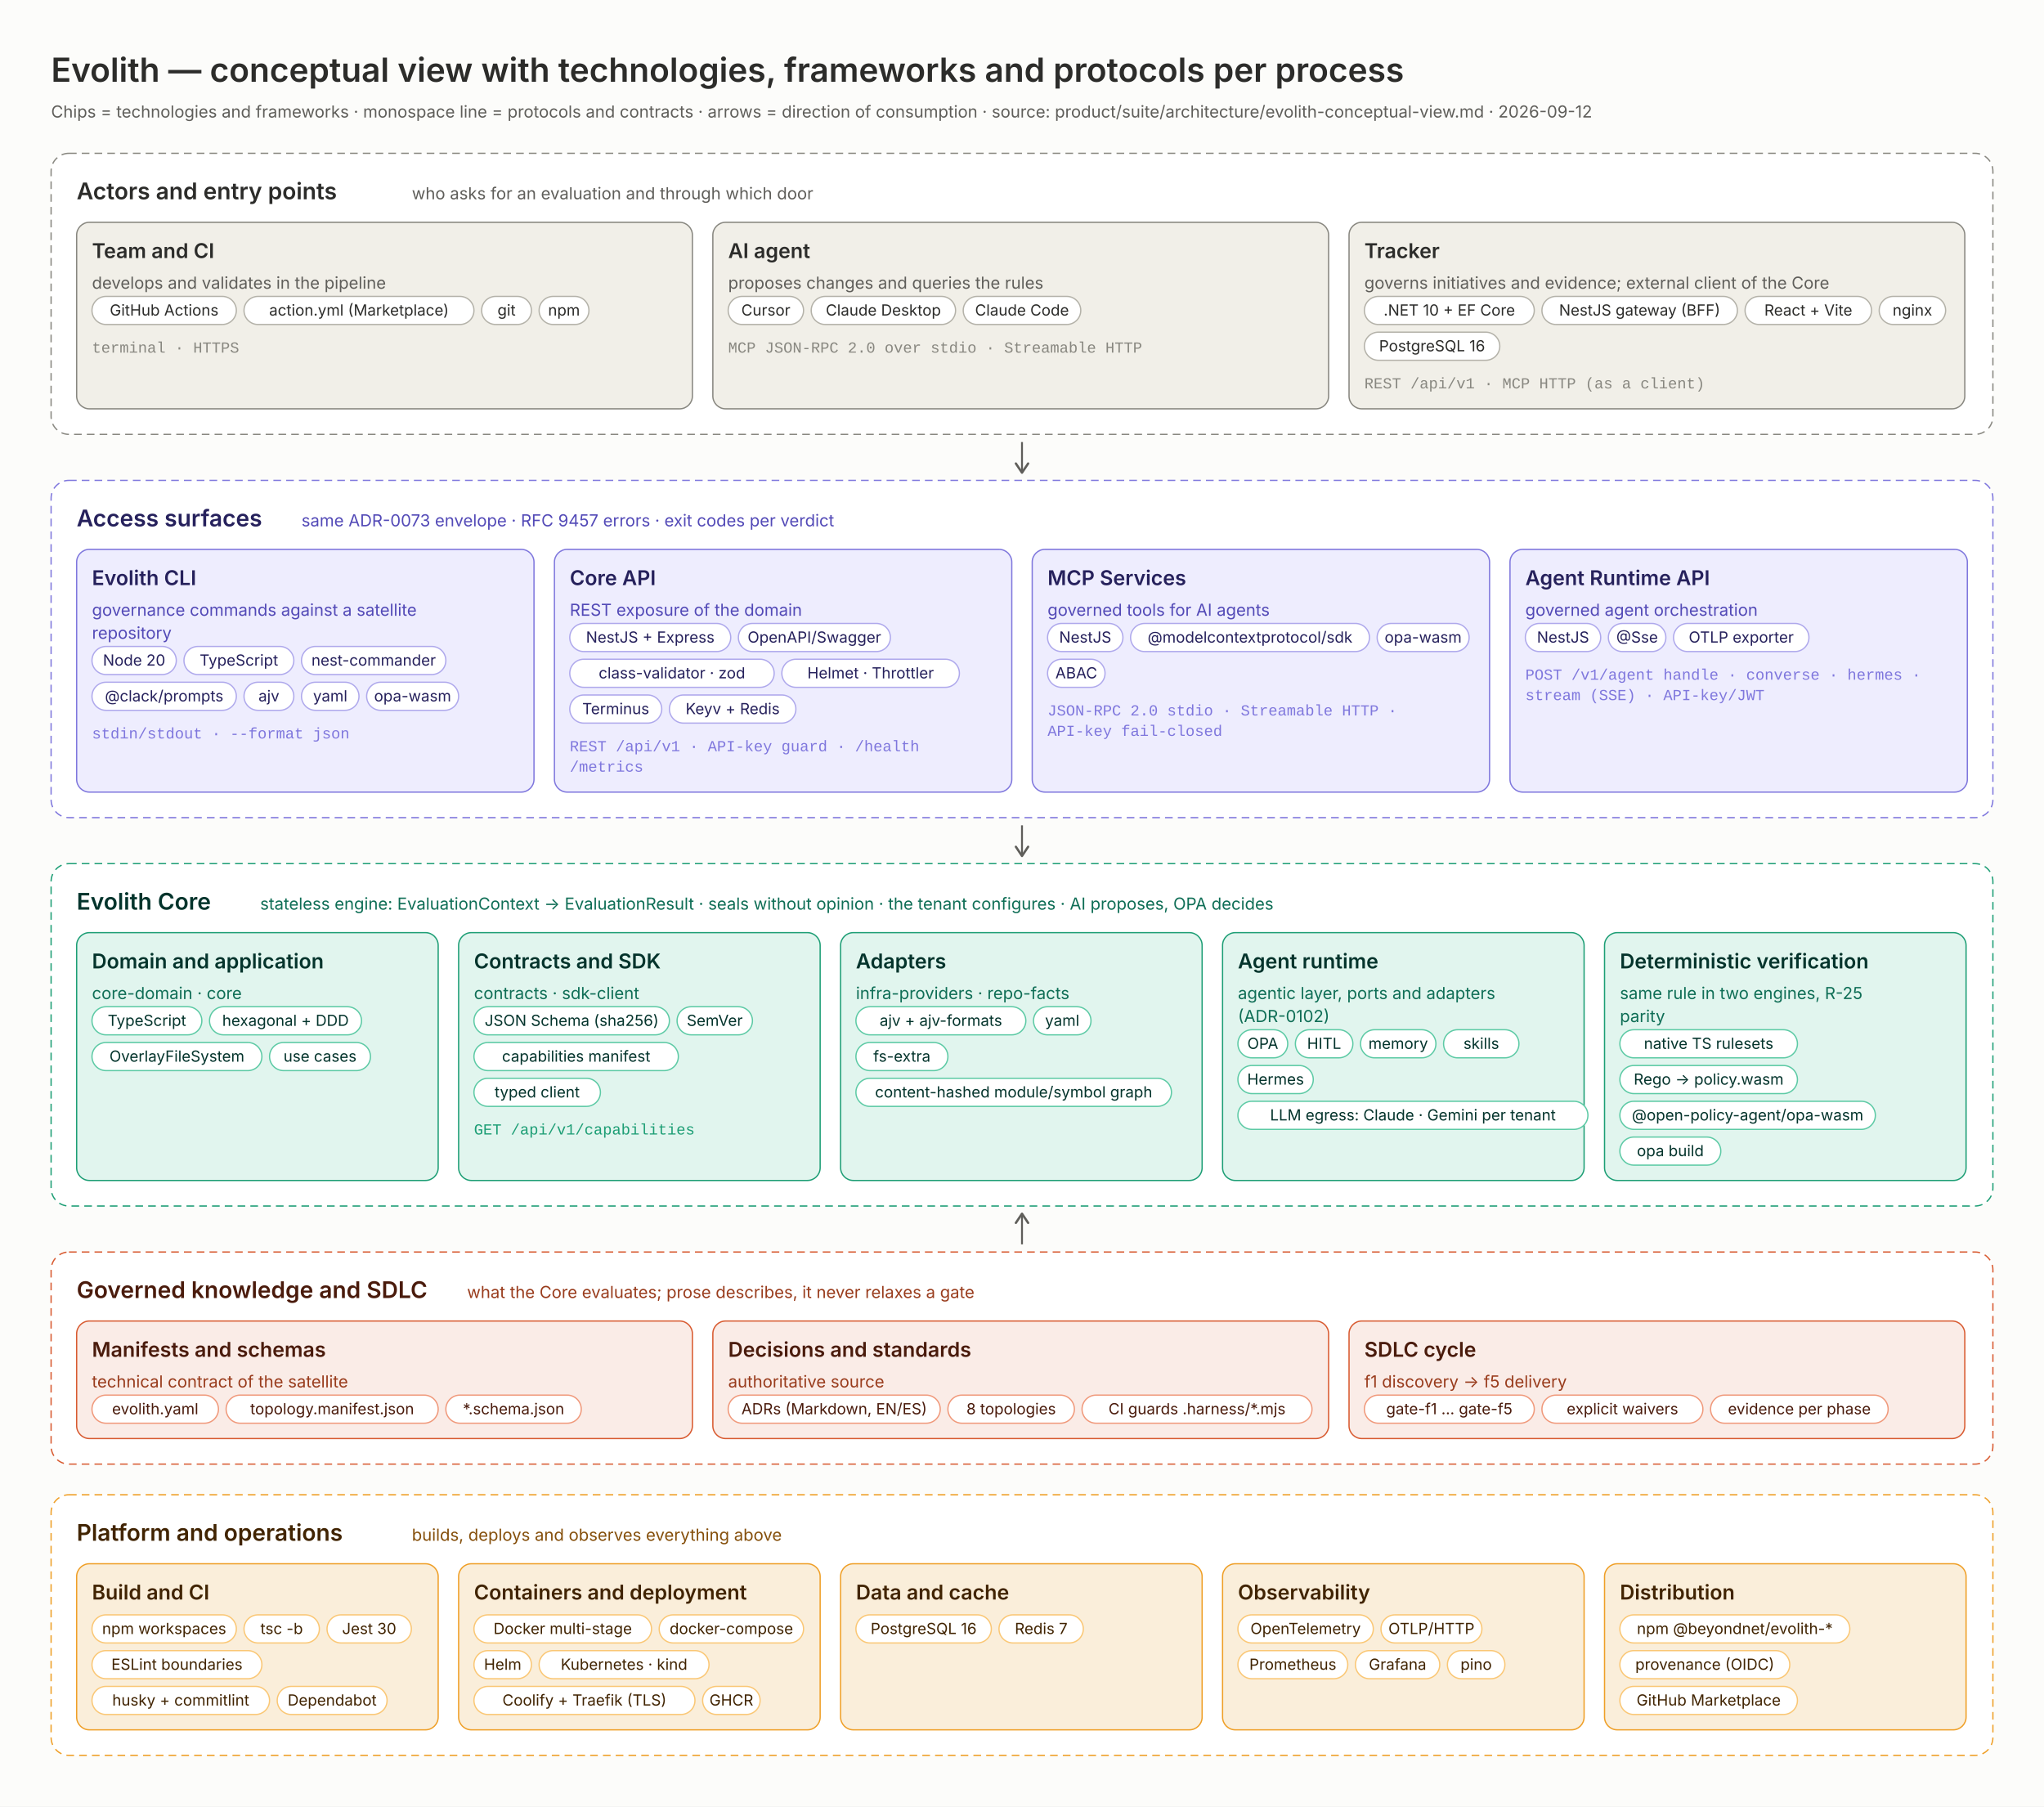
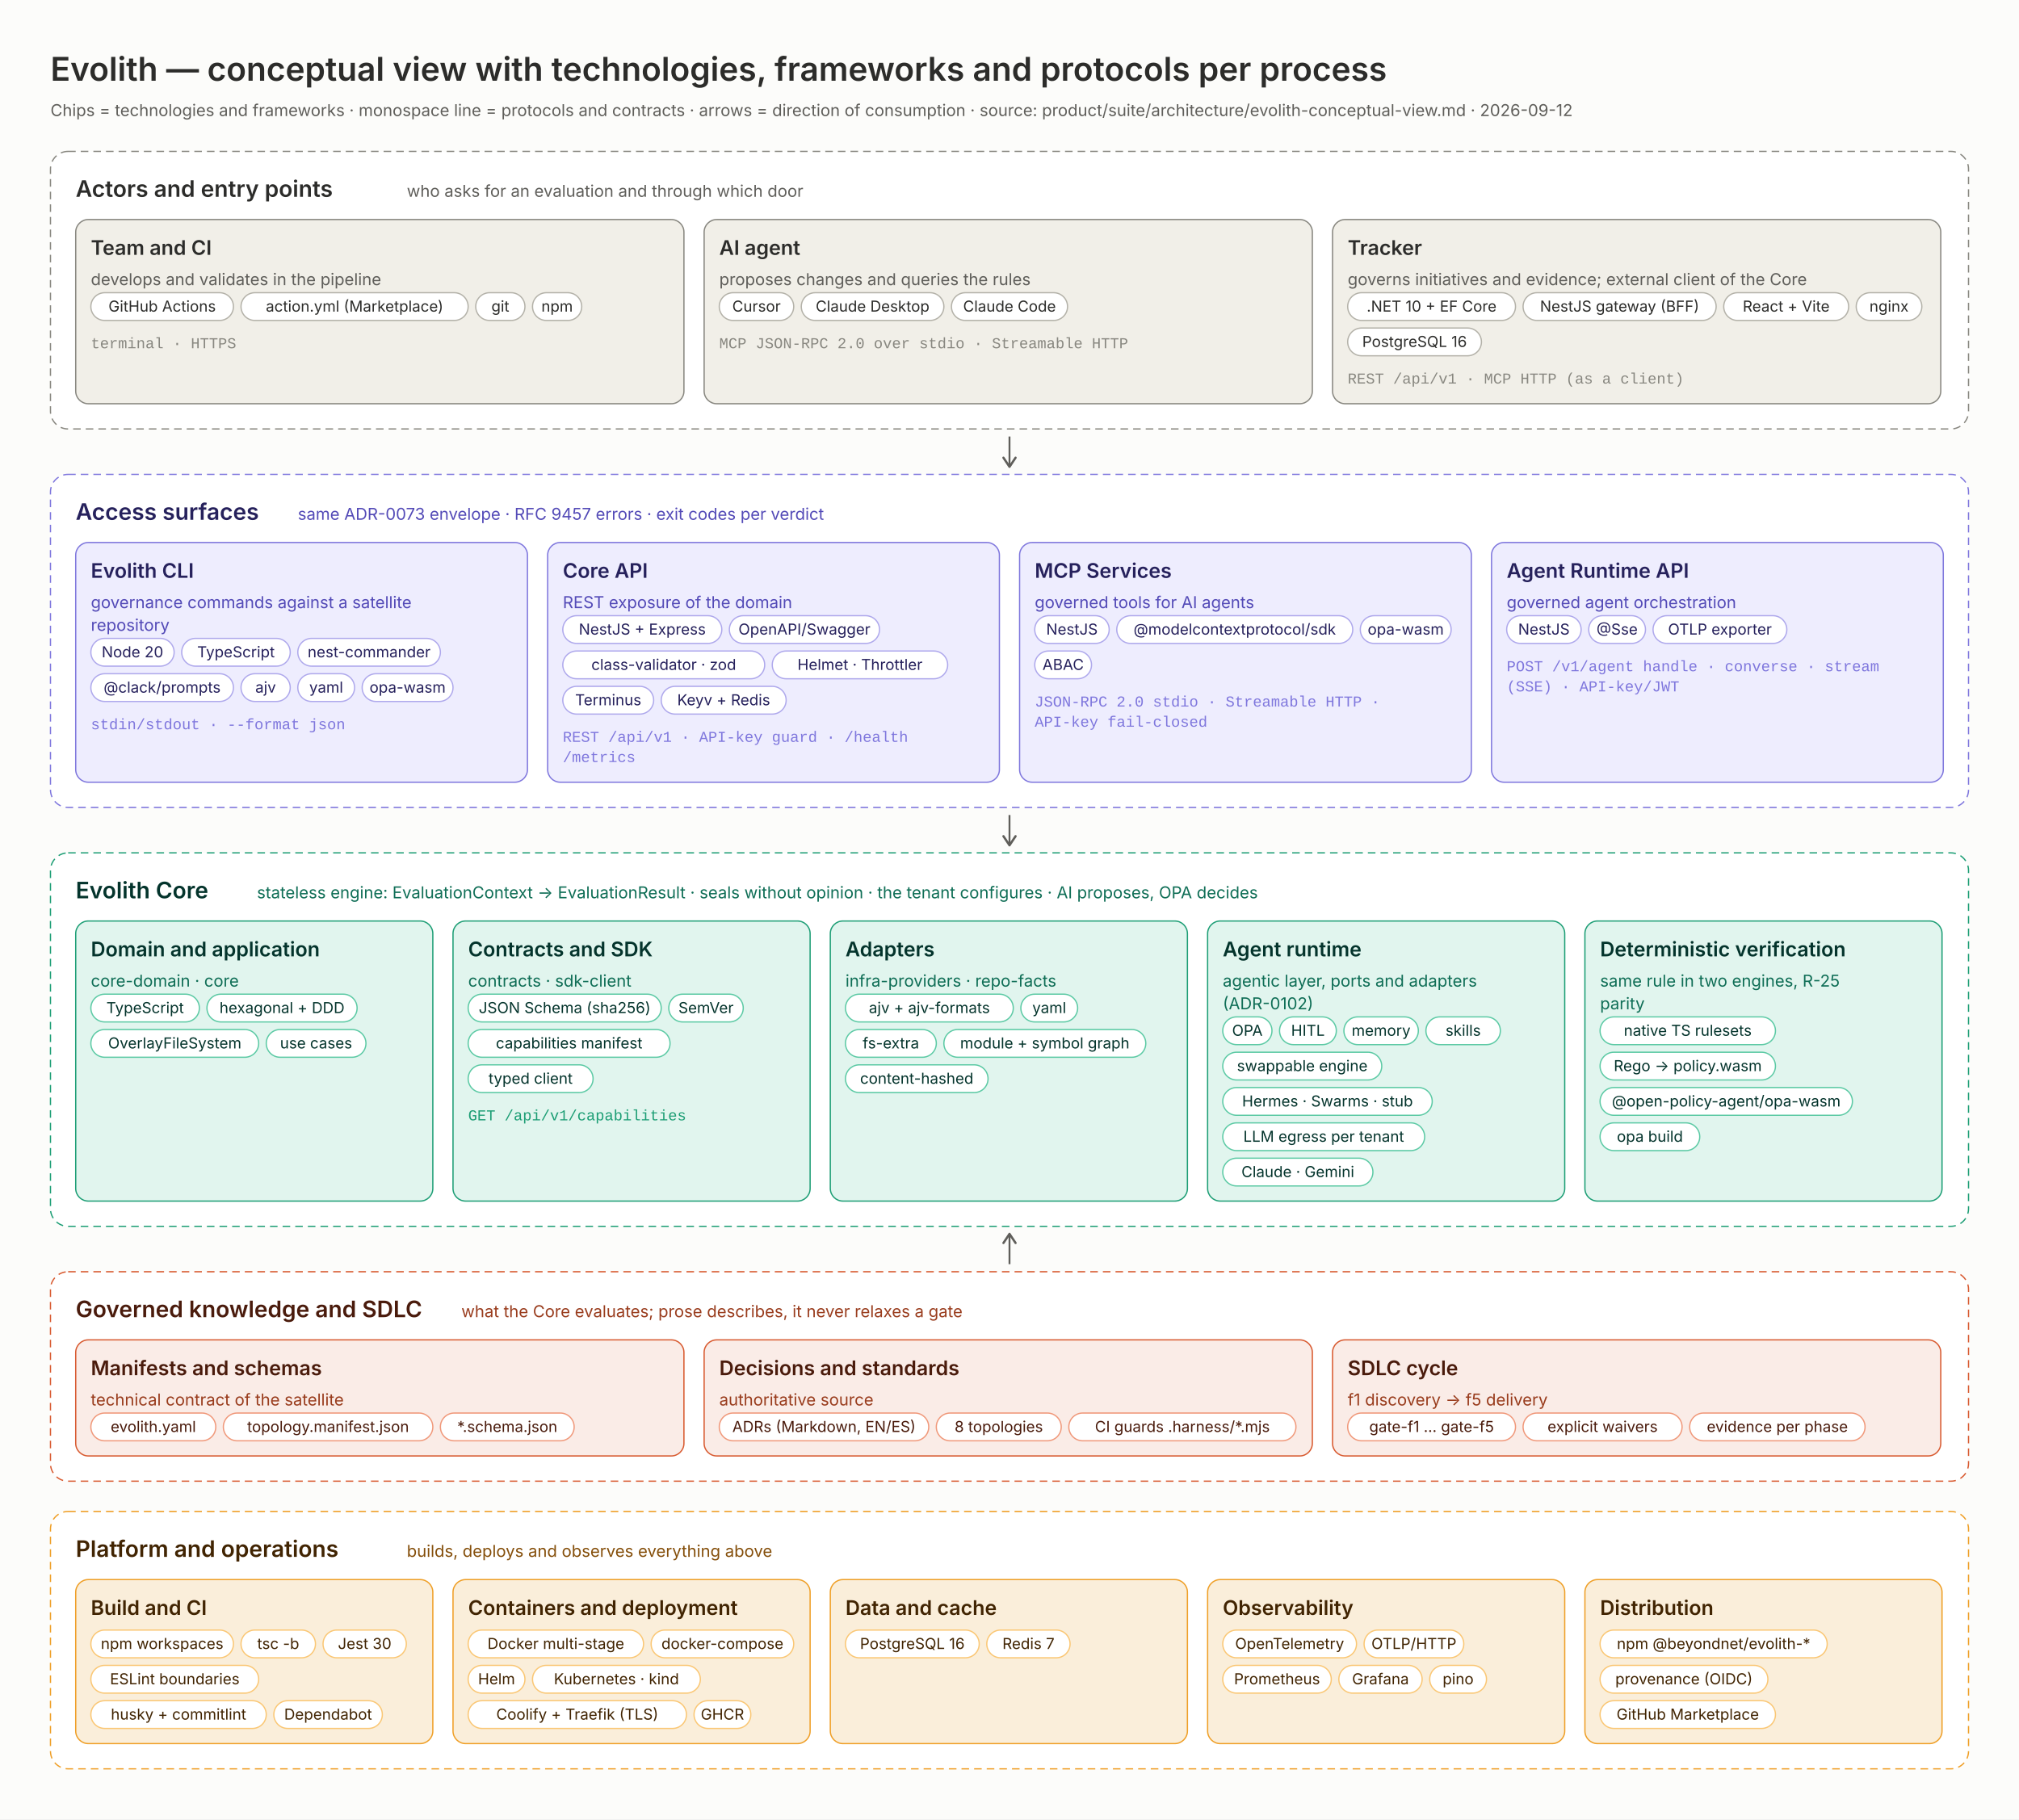
- <svg xmlns="http://www.w3.org/2000/svg" viewBox="0 0 1600 1414" width="1600" height="1414" font-family="Inter, 'Segoe UI', Roboto, 'Helvetica Neue', Arial, sans-serif" role="img" aria-labelledby="t d">
+ <svg xmlns="http://www.w3.org/2000/svg" viewBox="0 0 1600 1442" width="1600" height="1442" font-family="Inter, 'Segoe UI', Roboto, 'Helvetica Neue', Arial, sans-serif" role="img" aria-labelledby="t d">
  <defs>
    <marker id="arr" viewBox="0 0 10 10" refX="8" refY="5" markerWidth="8" markerHeight="8" orient="auto-start-reverse">
      <path d="M2 1L8 5L2 9" fill="none" stroke="#5F5E5A" stroke-width="1.5" stroke-linecap="round" stroke-linejoin="round" />
    </marker>
  </defs>
-   <rect x="0" y="0" width="1600" height="1414" fill="#FCFCFA" />
+   <rect x="0" y="0" width="1600" height="1442" fill="#FCFCFA" />
  <text x="40" y="64" font-size="26" font-weight="600" fill="#2C2C2A">Evolith — conceptual view with technologies, frameworks and protocols per process</text>
  <text x="40" y="92" font-size="13" fill="#5F5E5A">Chips = technologies and frameworks · monospace line = protocols and contracts · arrows = direction of consumption · source: product/suite/architecture/evolith-conceptual-view.md · 2026-09-12</text>
  <rect x="40" y="120" width="1520" height="220" rx="14" fill="#FFFFFF" stroke="#888780" stroke-width="1" stroke-dasharray="6 4" />
  <text x="60" y="156" font-size="18" font-weight="600" fill="#2C2C2A">Actors and entry points</text>
  <text x="322.4" y="156" font-size="13" fill="#5F5E5A">who asks for an evaluation and through which door</text>
  <rect x="60" y="174" width="482" height="146" rx="10" fill="#F1EFE8" stroke="#888780" stroke-width="1" />
  <text x="72" y="202" font-size="16" font-weight="600" fill="#2C2C2A">Team and CI</text>
  <text x="72" y="226" font-size="13" fill="#5F5E5A">develops and validates in the pipeline</text>
  <rect x="72" y="232" width="113" height="22" rx="11" fill="#FFFFFF" stroke="#B4B2A9" stroke-width="1" />
  <text x="128.5" y="247" font-size="12" text-anchor="middle" fill="#2C2C2A">GitHub Actions</text>
  <rect x="191" y="232" width="180" height="22" rx="11" fill="#FFFFFF" stroke="#B4B2A9" stroke-width="1" />
  <text x="281" y="247" font-size="12" text-anchor="middle" fill="#2C2C2A">action.yml (Marketplace)</text>
  <rect x="377" y="232" width="39" height="22" rx="11" fill="#FFFFFF" stroke="#B4B2A9" stroke-width="1" />
  <text x="396.5" y="247" font-size="12" text-anchor="middle" fill="#2C2C2A">git</text>
  <rect x="422" y="232" width="39" height="22" rx="11" fill="#FFFFFF" stroke="#B4B2A9" stroke-width="1" />
  <text x="441.5" y="247" font-size="12" text-anchor="middle" fill="#2C2C2A">npm</text>
  <text x="72" y="276" font-size="12" font-family="'SF Mono', Menlo, Consolas, 'Liberation Mono', monospace" fill="#888780">terminal · HTTPS</text>
  <rect x="558" y="174" width="482" height="146" rx="10" fill="#F1EFE8" stroke="#888780" stroke-width="1" />
  <text x="570" y="202" font-size="16" font-weight="600" fill="#2C2C2A">AI agent</text>
  <text x="570" y="226" font-size="13" fill="#5F5E5A">proposes changes and queries the rules</text>
  <rect x="570" y="232" width="59" height="22" rx="11" fill="#FFFFFF" stroke="#B4B2A9" stroke-width="1" />
  <text x="599.5" y="247" font-size="12" text-anchor="middle" fill="#2C2C2A">Cursor</text>
  <rect x="635" y="232" width="113" height="22" rx="11" fill="#FFFFFF" stroke="#B4B2A9" stroke-width="1" />
  <text x="691.5" y="247" font-size="12" text-anchor="middle" fill="#2C2C2A">Claude Desktop</text>
  <rect x="754" y="232" width="92" height="22" rx="11" fill="#FFFFFF" stroke="#B4B2A9" stroke-width="1" />
  <text x="800" y="247" font-size="12" text-anchor="middle" fill="#2C2C2A">Claude Code</text>
  <text x="570" y="276" font-size="12" font-family="'SF Mono', Menlo, Consolas, 'Liberation Mono', monospace" fill="#888780">MCP JSON-RPC 2.0 over stdio · Streamable HTTP</text>
  <rect x="1056" y="174" width="482" height="146" rx="10" fill="#F1EFE8" stroke="#888780" stroke-width="1" />
  <text x="1068" y="202" font-size="16" font-weight="600" fill="#2C2C2A">Tracker</text>
  <text x="1068" y="226" font-size="13" fill="#5F5E5A">governs initiatives and evidence; external client of the Core</text>
  <rect x="1068" y="232" width="133" height="22" rx="11" fill="#FFFFFF" stroke="#B4B2A9" stroke-width="1" />
  <text x="1134.5" y="247" font-size="12" text-anchor="middle" fill="#2C2C2A">.NET 10 + EF Core</text>
  <rect x="1207" y="232" width="153" height="22" rx="11" fill="#FFFFFF" stroke="#B4B2A9" stroke-width="1" />
  <text x="1283.5" y="247" font-size="12" text-anchor="middle" fill="#2C2C2A">NestJS gateway (BFF)</text>
  <rect x="1366" y="232" width="99" height="22" rx="11" fill="#FFFFFF" stroke="#B4B2A9" stroke-width="1" />
  <text x="1415.5" y="247" font-size="12" text-anchor="middle" fill="#2C2C2A">React + Vite</text>
  <rect x="1471" y="232" width="52" height="22" rx="11" fill="#FFFFFF" stroke="#B4B2A9" stroke-width="1" />
  <text x="1497" y="247" font-size="12" text-anchor="middle" fill="#2C2C2A">nginx</text>
  <rect x="1068" y="260" width="106" height="22" rx="11" fill="#FFFFFF" stroke="#B4B2A9" stroke-width="1" />
  <text x="1121" y="275" font-size="12" text-anchor="middle" fill="#2C2C2A">PostgreSQL 16</text>
  <text x="1068" y="304" font-size="12" font-family="'SF Mono', Menlo, Consolas, 'Liberation Mono', monospace" fill="#888780">REST /api/v1 · MCP HTTP (as a client)</text>
  <line x1="800" y1="346" x2="800" y2="370" stroke="#5F5E5A" stroke-width="1.5" marker-end="url(#arr)" />
  <rect x="40" y="376" width="1520" height="264" rx="14" fill="#FFFFFF" stroke="#7F77DD" stroke-width="1" stroke-dasharray="6 4" />
  <text x="60" y="412" font-size="18" font-weight="600" fill="#26215C">Access surfaces</text>
  <text x="236" y="412" font-size="13" fill="#534AB7">same ADR-0073 envelope · RFC 9457 errors · exit codes per verdict</text>
  <rect x="60" y="430" width="358" height="190" rx="10" fill="#EEEDFE" stroke="#7F77DD" stroke-width="1" />
  <text x="72" y="458" font-size="16" font-weight="600" fill="#26215C">Evolith CLI</text>
  <text x="72" y="482" font-size="13" fill="#534AB7">governance commands against a satellite</text>
  <text x="72" y="500" font-size="13" fill="#534AB7">repository</text>
  <rect x="72" y="506" width="66" height="22" rx="11" fill="#FFFFFF" stroke="#AFA9EC" stroke-width="1" />
  <text x="105" y="521" font-size="12" text-anchor="middle" fill="#26215C">Node 20</text>
  <rect x="144" y="506" width="86" height="22" rx="11" fill="#FFFFFF" stroke="#AFA9EC" stroke-width="1" />
  <text x="187" y="521" font-size="12" text-anchor="middle" fill="#26215C">TypeScript</text>
  <rect x="236" y="506" width="113" height="22" rx="11" fill="#FFFFFF" stroke="#AFA9EC" stroke-width="1" />
  <text x="292.5" y="521" font-size="12" text-anchor="middle" fill="#26215C">nest-commander</text>
  <rect x="72" y="534" width="113" height="22" rx="11" fill="#FFFFFF" stroke="#AFA9EC" stroke-width="1" />
  <text x="128.5" y="549" font-size="12" text-anchor="middle" fill="#26215C">@clack/prompts</text>
  <rect x="191" y="534" width="39" height="22" rx="11" fill="#FFFFFF" stroke="#AFA9EC" stroke-width="1" />
  <text x="210.5" y="549" font-size="12" text-anchor="middle" fill="#26215C">ajv</text>
  <rect x="236" y="534" width="45" height="22" rx="11" fill="#FFFFFF" stroke="#AFA9EC" stroke-width="1" />
  <text x="258.5" y="549" font-size="12" text-anchor="middle" fill="#26215C">yaml</text>
  <rect x="287" y="534" width="72" height="22" rx="11" fill="#FFFFFF" stroke="#AFA9EC" stroke-width="1" />
  <text x="323" y="549" font-size="12" text-anchor="middle" fill="#26215C">opa-wasm</text>
  <text x="72" y="578" font-size="12" font-family="'SF Mono', Menlo, Consolas, 'Liberation Mono', monospace" fill="#7F77DD">stdin/stdout · --format json</text>
  <rect x="434" y="430" width="358" height="190" rx="10" fill="#EEEDFE" stroke="#7F77DD" stroke-width="1" />
  <text x="446" y="458" font-size="16" font-weight="600" fill="#26215C">Core API</text>
  <text x="446" y="482" font-size="13" fill="#534AB7">REST exposure of the domain</text>
  <rect x="446" y="488" width="126" height="22" rx="11" fill="#FFFFFF" stroke="#AFA9EC" stroke-width="1" />
  <text x="509" y="503" font-size="12" text-anchor="middle" fill="#26215C">NestJS + Express</text>
  <rect x="578" y="488" width="119" height="22" rx="11" fill="#FFFFFF" stroke="#AFA9EC" stroke-width="1" />
  <text x="637.5" y="503" font-size="12" text-anchor="middle" fill="#26215C">OpenAPI/Swagger</text>
  <rect x="446" y="516" width="160" height="22" rx="11" fill="#FFFFFF" stroke="#AFA9EC" stroke-width="1" />
  <text x="526" y="531" font-size="12" text-anchor="middle" fill="#26215C">class-validator · zod</text>
  <rect x="612" y="516" width="139" height="22" rx="11" fill="#FFFFFF" stroke="#AFA9EC" stroke-width="1" />
  <text x="681.5" y="531" font-size="12" text-anchor="middle" fill="#26215C">Helmet · Throttler</text>
  <rect x="446" y="544" width="72" height="22" rx="11" fill="#FFFFFF" stroke="#AFA9EC" stroke-width="1" />
  <text x="482" y="559" font-size="12" text-anchor="middle" fill="#26215C">Terminus</text>
  <rect x="524" y="544" width="99" height="22" rx="11" fill="#FFFFFF" stroke="#AFA9EC" stroke-width="1" />
  <text x="573.5" y="559" font-size="12" text-anchor="middle" fill="#26215C">Keyv + Redis</text>
  <text x="446" y="588" font-size="12" font-family="'SF Mono', Menlo, Consolas, 'Liberation Mono', monospace" fill="#7F77DD">REST /api/v1 · API-key guard · /health</text>
  <text x="446" y="604" font-size="12" font-family="'SF Mono', Menlo, Consolas, 'Liberation Mono', monospace" fill="#7F77DD">/metrics</text>
  <rect x="808" y="430" width="358" height="190" rx="10" fill="#EEEDFE" stroke="#7F77DD" stroke-width="1" />
  <text x="820" y="458" font-size="16" font-weight="600" fill="#26215C">MCP Services</text>
  <text x="820" y="482" font-size="13" fill="#534AB7">governed tools for AI agents</text>
  <rect x="820" y="488" width="59" height="22" rx="11" fill="#FFFFFF" stroke="#AFA9EC" stroke-width="1" />
  <text x="849.5" y="503" font-size="12" text-anchor="middle" fill="#26215C">NestJS</text>
  <rect x="885" y="488" width="187" height="22" rx="11" fill="#FFFFFF" stroke="#AFA9EC" stroke-width="1" />
  <text x="978.5" y="503" font-size="12" text-anchor="middle" fill="#26215C">@modelcontextprotocol/sdk</text>
  <rect x="1078" y="488" width="72" height="22" rx="11" fill="#FFFFFF" stroke="#AFA9EC" stroke-width="1" />
  <text x="1114" y="503" font-size="12" text-anchor="middle" fill="#26215C">opa-wasm</text>
  <rect x="820" y="516" width="45" height="22" rx="11" fill="#FFFFFF" stroke="#AFA9EC" stroke-width="1" />
  <text x="842.5" y="531" font-size="12" text-anchor="middle" fill="#26215C">ABAC</text>
  <text x="820" y="560" font-size="12" font-family="'SF Mono', Menlo, Consolas, 'Liberation Mono', monospace" fill="#7F77DD">JSON-RPC 2.0 stdio · Streamable HTTP ·</text>
  <text x="820" y="576" font-size="12" font-family="'SF Mono', Menlo, Consolas, 'Liberation Mono', monospace" fill="#7F77DD">API-key fail-closed</text>
  <rect x="1182" y="430" width="358" height="190" rx="10" fill="#EEEDFE" stroke="#7F77DD" stroke-width="1" />
  <text x="1194" y="458" font-size="16" font-weight="600" fill="#26215C">Agent Runtime API</text>
  <text x="1194" y="482" font-size="13" fill="#534AB7">governed agent orchestration</text>
  <rect x="1194" y="488" width="59" height="22" rx="11" fill="#FFFFFF" stroke="#AFA9EC" stroke-width="1" />
  <text x="1223.5" y="503" font-size="12" text-anchor="middle" fill="#26215C">NestJS</text>
  <rect x="1259" y="488" width="45" height="22" rx="11" fill="#FFFFFF" stroke="#AFA9EC" stroke-width="1" />
  <text x="1281.5" y="503" font-size="12" text-anchor="middle" fill="#26215C">@Sse</text>
  <rect x="1310" y="488" width="106" height="22" rx="11" fill="#FFFFFF" stroke="#AFA9EC" stroke-width="1" />
  <text x="1363" y="503" font-size="12" text-anchor="middle" fill="#26215C">OTLP exporter</text>
-   <text x="1194" y="532" font-size="12" font-family="'SF Mono', Menlo, Consolas, 'Liberation Mono', monospace" fill="#7F77DD">POST /v1/agent handle · converse · hermes ·</text>
-   <text x="1194" y="548" font-size="12" font-family="'SF Mono', Menlo, Consolas, 'Liberation Mono', monospace" fill="#7F77DD">stream (SSE) · API-key/JWT</text>
+   <text x="1194" y="532" font-size="12" font-family="'SF Mono', Menlo, Consolas, 'Liberation Mono', monospace" fill="#7F77DD">POST /v1/agent handle · converse · stream</text>
+   <text x="1194" y="548" font-size="12" font-family="'SF Mono', Menlo, Consolas, 'Liberation Mono', monospace" fill="#7F77DD">(SSE) · API-key/JWT</text>
  <line x1="800" y1="646" x2="800" y2="670" stroke="#5F5E5A" stroke-width="1.5" marker-end="url(#arr)" />
-   <rect x="40" y="676" width="1520" height="268" rx="14" fill="#FFFFFF" stroke="#1D9E75" stroke-width="1" stroke-dasharray="6 4" />
+   <rect x="40" y="676" width="1520" height="296" rx="14" fill="#FFFFFF" stroke="#1D9E75" stroke-width="1" stroke-dasharray="6 4" />
  <text x="60" y="712" font-size="18" font-weight="600" fill="#04342C">Evolith Core</text>
  <text x="203.6" y="712" font-size="13" fill="#0F6E56">stateless engine: EvaluationContext → EvaluationResult · seals without opinion · the tenant configures · AI proposes, OPA decides</text>
-   <rect x="60" y="730" width="283" height="194" rx="10" fill="#E1F5EE" stroke="#1D9E75" stroke-width="1" />
+   <rect x="60" y="730" width="283" height="222" rx="10" fill="#E1F5EE" stroke="#1D9E75" stroke-width="1" />
  <text x="72" y="758" font-size="16" font-weight="600" fill="#04342C">Domain and application</text>
  <text x="72" y="782" font-size="13" fill="#0F6E56">core-domain · core</text>
  <rect x="72" y="788" width="86" height="22" rx="11" fill="#FFFFFF" stroke="#5DCAA5" stroke-width="1" />
  <text x="115" y="803" font-size="12" text-anchor="middle" fill="#04342C">TypeScript</text>
  <rect x="164" y="788" width="119" height="22" rx="11" fill="#FFFFFF" stroke="#5DCAA5" stroke-width="1" />
  <text x="223.5" y="803" font-size="12" text-anchor="middle" fill="#04342C">hexagonal + DDD</text>
  <rect x="72" y="816" width="133" height="22" rx="11" fill="#FFFFFF" stroke="#5DCAA5" stroke-width="1" />
  <text x="138.5" y="831" font-size="12" text-anchor="middle" fill="#04342C">OverlayFileSystem</text>
  <rect x="211" y="816" width="79" height="22" rx="11" fill="#FFFFFF" stroke="#5DCAA5" stroke-width="1" />
  <text x="250.5" y="831" font-size="12" text-anchor="middle" fill="#04342C">use cases</text>
-   <rect x="359" y="730" width="283" height="194" rx="10" fill="#E1F5EE" stroke="#1D9E75" stroke-width="1" />
+   <rect x="359" y="730" width="283" height="222" rx="10" fill="#E1F5EE" stroke="#1D9E75" stroke-width="1" />
  <text x="371" y="758" font-size="16" font-weight="600" fill="#04342C">Contracts and SDK</text>
  <text x="371" y="782" font-size="13" fill="#0F6E56">contracts · sdk-client</text>
  <rect x="371" y="788" width="153" height="22" rx="11" fill="#FFFFFF" stroke="#5DCAA5" stroke-width="1" />
  <text x="447.5" y="803" font-size="12" text-anchor="middle" fill="#04342C">JSON Schema (sha256)</text>
  <rect x="530" y="788" width="59" height="22" rx="11" fill="#FFFFFF" stroke="#5DCAA5" stroke-width="1" />
  <text x="559.5" y="803" font-size="12" text-anchor="middle" fill="#04342C">SemVer</text>
  <rect x="371" y="816" width="160" height="22" rx="11" fill="#FFFFFF" stroke="#5DCAA5" stroke-width="1" />
  <text x="451" y="831" font-size="12" text-anchor="middle" fill="#04342C">capabilities manifest</text>
  <rect x="371" y="844" width="99" height="22" rx="11" fill="#FFFFFF" stroke="#5DCAA5" stroke-width="1" />
  <text x="420.5" y="859" font-size="12" text-anchor="middle" fill="#04342C">typed client</text>
  <text x="371" y="888" font-size="12" font-family="'SF Mono', Menlo, Consolas, 'Liberation Mono', monospace" fill="#1D9E75">GET /api/v1/capabilities</text>
-   <rect x="658" y="730" width="283" height="194" rx="10" fill="#E1F5EE" stroke="#1D9E75" stroke-width="1" />
+   <rect x="658" y="730" width="283" height="222" rx="10" fill="#E1F5EE" stroke="#1D9E75" stroke-width="1" />
  <text x="670" y="758" font-size="16" font-weight="600" fill="#04342C">Adapters</text>
  <text x="670" y="782" font-size="13" fill="#0F6E56">infra-providers · repo-facts</text>
  <rect x="670" y="788" width="133" height="22" rx="11" fill="#FFFFFF" stroke="#5DCAA5" stroke-width="1" />
  <text x="736.5" y="803" font-size="12" text-anchor="middle" fill="#04342C">ajv + ajv-formats</text>
  <rect x="809" y="788" width="45" height="22" rx="11" fill="#FFFFFF" stroke="#5DCAA5" stroke-width="1" />
  <text x="831.5" y="803" font-size="12" text-anchor="middle" fill="#04342C">yaml</text>
  <rect x="670" y="816" width="72" height="22" rx="11" fill="#FFFFFF" stroke="#5DCAA5" stroke-width="1" />
  <text x="706" y="831" font-size="12" text-anchor="middle" fill="#04342C">fs-extra</text>
-   <rect x="670" y="844" width="247" height="22" rx="11" fill="#FFFFFF" stroke="#5DCAA5" stroke-width="1" />
-   <text x="793.5" y="859" font-size="12" text-anchor="middle" fill="#04342C">content-hashed module/symbol graph</text>
-   <rect x="957" y="730" width="283" height="194" rx="10" fill="#E1F5EE" stroke="#1D9E75" stroke-width="1" />
+   <rect x="748" y="816" width="160" height="22" rx="11" fill="#FFFFFF" stroke="#5DCAA5" stroke-width="1" />
+   <text x="828" y="831" font-size="12" text-anchor="middle" fill="#04342C">module + symbol graph</text>
+   <rect x="670" y="844" width="113" height="22" rx="11" fill="#FFFFFF" stroke="#5DCAA5" stroke-width="1" />
+   <text x="726.5" y="859" font-size="12" text-anchor="middle" fill="#04342C">content-hashed</text>
+   <rect x="957" y="730" width="283" height="222" rx="10" fill="#E1F5EE" stroke="#1D9E75" stroke-width="1" />
  <text x="969" y="758" font-size="16" font-weight="600" fill="#04342C">Agent runtime</text>
  <text x="969" y="782" font-size="13" fill="#0F6E56">agentic layer, ports and adapters</text>
  <text x="969" y="800" font-size="13" fill="#0F6E56">(ADR-0102)</text>
  <rect x="969" y="806" width="39" height="22" rx="11" fill="#FFFFFF" stroke="#5DCAA5" stroke-width="1" />
  <text x="988.5" y="821" font-size="12" text-anchor="middle" fill="#04342C">OPA</text>
  <rect x="1014" y="806" width="45" height="22" rx="11" fill="#FFFFFF" stroke="#5DCAA5" stroke-width="1" />
  <text x="1036.5" y="821" font-size="12" text-anchor="middle" fill="#04342C">HITL</text>
  <rect x="1065" y="806" width="59" height="22" rx="11" fill="#FFFFFF" stroke="#5DCAA5" stroke-width="1" />
  <text x="1094.5" y="821" font-size="12" text-anchor="middle" fill="#04342C">memory</text>
  <rect x="1130" y="806" width="59" height="22" rx="11" fill="#FFFFFF" stroke="#5DCAA5" stroke-width="1" />
  <text x="1159.5" y="821" font-size="12" text-anchor="middle" fill="#04342C">skills</text>
-   <rect x="969" y="834" width="59" height="22" rx="11" fill="#FFFFFF" stroke="#5DCAA5" stroke-width="1" />
-   <text x="998.5" y="849" font-size="12" text-anchor="middle" fill="#04342C">Hermes</text>
-   <rect x="969" y="862" width="274" height="22" rx="11" fill="#FFFFFF" stroke="#5DCAA5" stroke-width="1" />
-   <text x="1106" y="877" font-size="12" text-anchor="middle" fill="#04342C">LLM egress: Claude · Gemini per tenant</text>
-   <rect x="1256" y="730" width="283" height="194" rx="10" fill="#E1F5EE" stroke="#1D9E75" stroke-width="1" />
+   <rect x="969" y="834" width="126" height="22" rx="11" fill="#FFFFFF" stroke="#5DCAA5" stroke-width="1" />
+   <text x="1032" y="849" font-size="12" text-anchor="middle" fill="#04342C">swappable engine</text>
+   <rect x="969" y="862" width="166" height="22" rx="11" fill="#FFFFFF" stroke="#5DCAA5" stroke-width="1" />
+   <text x="1052" y="877" font-size="12" text-anchor="middle" fill="#04342C">Hermes · Swarms · stub</text>
+   <rect x="969" y="890" width="160" height="22" rx="11" fill="#FFFFFF" stroke="#5DCAA5" stroke-width="1" />
+   <text x="1049" y="905" font-size="12" text-anchor="middle" fill="#04342C">LLM egress per tenant</text>
+   <rect x="969" y="918" width="119" height="22" rx="11" fill="#FFFFFF" stroke="#5DCAA5" stroke-width="1" />
+   <text x="1028.5" y="933" font-size="12" text-anchor="middle" fill="#04342C">Claude · Gemini</text>
+   <rect x="1256" y="730" width="283" height="222" rx="10" fill="#E1F5EE" stroke="#1D9E75" stroke-width="1" />
  <text x="1268" y="758" font-size="16" font-weight="600" fill="#04342C">Deterministic verification</text>
  <text x="1268" y="782" font-size="13" fill="#0F6E56">same rule in two engines, R-25</text>
  <text x="1268" y="800" font-size="13" fill="#0F6E56">parity</text>
  <rect x="1268" y="806" width="139" height="22" rx="11" fill="#FFFFFF" stroke="#5DCAA5" stroke-width="1" />
  <text x="1337.5" y="821" font-size="12" text-anchor="middle" fill="#04342C">native TS rulesets</text>
  <rect x="1268" y="834" width="139" height="22" rx="11" fill="#FFFFFF" stroke="#5DCAA5" stroke-width="1" />
  <text x="1337.5" y="849" font-size="12" text-anchor="middle" fill="#04342C">Rego → policy.wasm</text>
  <rect x="1268" y="862" width="200" height="22" rx="11" fill="#FFFFFF" stroke="#5DCAA5" stroke-width="1" />
  <text x="1368" y="877" font-size="12" text-anchor="middle" fill="#04342C">@open-policy-agent/opa-wasm</text>
  <rect x="1268" y="890" width="79" height="22" rx="11" fill="#FFFFFF" stroke="#5DCAA5" stroke-width="1" />
  <text x="1307.5" y="905" font-size="12" text-anchor="middle" fill="#04342C">opa build</text>
-   <line x1="800" y1="974" x2="800" y2="950" stroke="#5F5E5A" stroke-width="1.5" marker-end="url(#arr)" />
-   <rect x="40" y="980" width="1520" height="166" rx="14" fill="#FFFFFF" stroke="#D85A30" stroke-width="1" stroke-dasharray="6 4" />
-   <text x="60" y="1016" font-size="18" font-weight="600" fill="#4A1B0C">Governed knowledge and SDLC</text>
-   <text x="365.6" y="1016" font-size="13" fill="#993C1D">what the Core evaluates; prose describes, it never relaxes a gate</text>
-   <rect x="60" y="1034" width="482" height="92" rx="10" fill="#FAECE7" stroke="#D85A30" stroke-width="1" />
-   <text x="72" y="1062" font-size="16" font-weight="600" fill="#4A1B0C">Manifests and schemas</text>
-   <text x="72" y="1086" font-size="13" fill="#993C1D">technical contract of the satellite</text>
-   <rect x="72" y="1092" width="99" height="22" rx="11" fill="#FFFFFF" stroke="#F0997B" stroke-width="1" />
-   <text x="121.5" y="1107" font-size="12" text-anchor="middle" fill="#4A1B0C">evolith.yaml</text>
-   <rect x="177" y="1092" width="166" height="22" rx="11" fill="#FFFFFF" stroke="#F0997B" stroke-width="1" />
-   <text x="260" y="1107" font-size="12" text-anchor="middle" fill="#4A1B0C">topology.manifest.json</text>
-   <rect x="349" y="1092" width="106" height="22" rx="11" fill="#FFFFFF" stroke="#F0997B" stroke-width="1" />
-   <text x="402" y="1107" font-size="12" text-anchor="middle" fill="#4A1B0C">*.schema.json</text>
-   <rect x="558" y="1034" width="482" height="92" rx="10" fill="#FAECE7" stroke="#D85A30" stroke-width="1" />
-   <text x="570" y="1062" font-size="16" font-weight="600" fill="#4A1B0C">Decisions and standards</text>
-   <text x="570" y="1086" font-size="13" fill="#993C1D">authoritative source</text>
-   <rect x="570" y="1092" width="166" height="22" rx="11" fill="#FFFFFF" stroke="#F0997B" stroke-width="1" />
-   <text x="653" y="1107" font-size="12" text-anchor="middle" fill="#4A1B0C">ADRs (Markdown, EN/ES)</text>
-   <rect x="742" y="1092" width="99" height="22" rx="11" fill="#FFFFFF" stroke="#F0997B" stroke-width="1" />
-   <text x="791.5" y="1107" font-size="12" text-anchor="middle" fill="#4A1B0C">8 topologies</text>
-   <rect x="847" y="1092" width="180" height="22" rx="11" fill="#FFFFFF" stroke="#F0997B" stroke-width="1" />
-   <text x="937" y="1107" font-size="12" text-anchor="middle" fill="#4A1B0C">CI guards .harness/*.mjs</text>
-   <rect x="1056" y="1034" width="482" height="92" rx="10" fill="#FAECE7" stroke="#D85A30" stroke-width="1" />
-   <text x="1068" y="1062" font-size="16" font-weight="600" fill="#4A1B0C">SDLC cycle</text>
-   <text x="1068" y="1086" font-size="13" fill="#993C1D">f1 discovery → f5 delivery</text>
-   <rect x="1068" y="1092" width="133" height="22" rx="11" fill="#FFFFFF" stroke="#F0997B" stroke-width="1" />
-   <text x="1134.5" y="1107" font-size="12" text-anchor="middle" fill="#4A1B0C">gate-f1 … gate-f5</text>
-   <rect x="1207" y="1092" width="126" height="22" rx="11" fill="#FFFFFF" stroke="#F0997B" stroke-width="1" />
-   <text x="1270" y="1107" font-size="12" text-anchor="middle" fill="#4A1B0C">explicit waivers</text>
-   <rect x="1339" y="1092" width="139" height="22" rx="11" fill="#FFFFFF" stroke="#F0997B" stroke-width="1" />
-   <text x="1408.5" y="1107" font-size="12" text-anchor="middle" fill="#4A1B0C">evidence per phase</text>
-   <rect x="40" y="1170" width="1520" height="204" rx="14" fill="#FFFFFF" stroke="#EF9F27" stroke-width="1" stroke-dasharray="6 4" />
-   <text x="60" y="1206" font-size="18" font-weight="600" fill="#412402">Platform and operations</text>
-   <text x="322.4" y="1206" font-size="13" fill="#854F0B">builds, deploys and observes everything above</text>
-   <rect x="60" y="1224" width="283" height="130" rx="10" fill="#FAEEDA" stroke="#EF9F27" stroke-width="1" />
-   <text x="72" y="1252" font-size="16" font-weight="600" fill="#412402">Build and CI</text>
-   <rect x="72" y="1264" width="113" height="22" rx="11" fill="#FFFFFF" stroke="#FAC775" stroke-width="1" />
-   <text x="128.5" y="1279" font-size="12" text-anchor="middle" fill="#412402">npm workspaces</text>
-   <rect x="191" y="1264" width="59" height="22" rx="11" fill="#FFFFFF" stroke="#FAC775" stroke-width="1" />
-   <text x="220.5" y="1279" font-size="12" text-anchor="middle" fill="#412402">tsc -b</text>
-   <rect x="256" y="1264" width="66" height="22" rx="11" fill="#FFFFFF" stroke="#FAC775" stroke-width="1" />
-   <text x="289" y="1279" font-size="12" text-anchor="middle" fill="#412402">Jest 30</text>
-   <rect x="72" y="1292" width="133" height="22" rx="11" fill="#FFFFFF" stroke="#FAC775" stroke-width="1" />
-   <text x="138.5" y="1307" font-size="12" text-anchor="middle" fill="#412402">ESLint boundaries</text>
-   <rect x="72" y="1320" width="139" height="22" rx="11" fill="#FFFFFF" stroke="#FAC775" stroke-width="1" />
-   <text x="141.5" y="1335" font-size="12" text-anchor="middle" fill="#412402">husky + commitlint</text>
-   <rect x="217" y="1320" width="86" height="22" rx="11" fill="#FFFFFF" stroke="#FAC775" stroke-width="1" />
-   <text x="260" y="1335" font-size="12" text-anchor="middle" fill="#412402">Dependabot</text>
-   <rect x="359" y="1224" width="283" height="130" rx="10" fill="#FAEEDA" stroke="#EF9F27" stroke-width="1" />
-   <text x="371" y="1252" font-size="16" font-weight="600" fill="#412402">Containers and deployment</text>
-   <rect x="371" y="1264" width="139" height="22" rx="11" fill="#FFFFFF" stroke="#FAC775" stroke-width="1" />
-   <text x="440.5" y="1279" font-size="12" text-anchor="middle" fill="#412402">Docker multi-stage</text>
-   <rect x="516" y="1264" width="113" height="22" rx="11" fill="#FFFFFF" stroke="#FAC775" stroke-width="1" />
-   <text x="572.5" y="1279" font-size="12" text-anchor="middle" fill="#412402">docker-compose</text>
-   <rect x="371" y="1292" width="45" height="22" rx="11" fill="#FFFFFF" stroke="#FAC775" stroke-width="1" />
-   <text x="393.5" y="1307" font-size="12" text-anchor="middle" fill="#412402">Helm</text>
-   <rect x="422" y="1292" width="133" height="22" rx="11" fill="#FFFFFF" stroke="#FAC775" stroke-width="1" />
-   <text x="488.5" y="1307" font-size="12" text-anchor="middle" fill="#412402">Kubernetes · kind</text>
-   <rect x="371" y="1320" width="173" height="22" rx="11" fill="#FFFFFF" stroke="#FAC775" stroke-width="1" />
-   <text x="457.5" y="1335" font-size="12" text-anchor="middle" fill="#412402">Coolify + Traefik (TLS)</text>
-   <rect x="550" y="1320" width="45" height="22" rx="11" fill="#FFFFFF" stroke="#FAC775" stroke-width="1" />
-   <text x="572.5" y="1335" font-size="12" text-anchor="middle" fill="#412402">GHCR</text>
-   <rect x="658" y="1224" width="283" height="130" rx="10" fill="#FAEEDA" stroke="#EF9F27" stroke-width="1" />
-   <text x="670" y="1252" font-size="16" font-weight="600" fill="#412402">Data and cache</text>
-   <rect x="670" y="1264" width="106" height="22" rx="11" fill="#FFFFFF" stroke="#FAC775" stroke-width="1" />
-   <text x="723" y="1279" font-size="12" text-anchor="middle" fill="#412402">PostgreSQL 16</text>
-   <rect x="782" y="1264" width="66" height="22" rx="11" fill="#FFFFFF" stroke="#FAC775" stroke-width="1" />
-   <text x="815" y="1279" font-size="12" text-anchor="middle" fill="#412402">Redis 7</text>
-   <rect x="957" y="1224" width="283" height="130" rx="10" fill="#FAEEDA" stroke="#EF9F27" stroke-width="1" />
-   <text x="969" y="1252" font-size="16" font-weight="600" fill="#412402">Observability</text>
-   <rect x="969" y="1264" width="106" height="22" rx="11" fill="#FFFFFF" stroke="#FAC775" stroke-width="1" />
-   <text x="1022" y="1279" font-size="12" text-anchor="middle" fill="#412402">OpenTelemetry</text>
-   <rect x="1081" y="1264" width="79" height="22" rx="11" fill="#FFFFFF" stroke="#FAC775" stroke-width="1" />
-   <text x="1120.5" y="1279" font-size="12" text-anchor="middle" fill="#412402">OTLP/HTTP</text>
-   <rect x="969" y="1292" width="86" height="22" rx="11" fill="#FFFFFF" stroke="#FAC775" stroke-width="1" />
-   <text x="1012" y="1307" font-size="12" text-anchor="middle" fill="#412402">Prometheus</text>
-   <rect x="1061" y="1292" width="66" height="22" rx="11" fill="#FFFFFF" stroke="#FAC775" stroke-width="1" />
-   <text x="1094" y="1307" font-size="12" text-anchor="middle" fill="#412402">Grafana</text>
-   <rect x="1133" y="1292" width="45" height="22" rx="11" fill="#FFFFFF" stroke="#FAC775" stroke-width="1" />
-   <text x="1155.5" y="1307" font-size="12" text-anchor="middle" fill="#412402">pino</text>
-   <rect x="1256" y="1224" width="283" height="130" rx="10" fill="#FAEEDA" stroke="#EF9F27" stroke-width="1" />
-   <text x="1268" y="1252" font-size="16" font-weight="600" fill="#412402">Distribution</text>
-   <rect x="1268" y="1264" width="180" height="22" rx="11" fill="#FFFFFF" stroke="#FAC775" stroke-width="1" />
-   <text x="1358" y="1279" font-size="12" text-anchor="middle" fill="#412402">npm @beyondnet/evolith-*</text>
-   <rect x="1268" y="1292" width="133" height="22" rx="11" fill="#FFFFFF" stroke="#FAC775" stroke-width="1" />
-   <text x="1334.5" y="1307" font-size="12" text-anchor="middle" fill="#412402">provenance (OIDC)</text>
-   <rect x="1268" y="1320" width="139" height="22" rx="11" fill="#FFFFFF" stroke="#FAC775" stroke-width="1" />
-   <text x="1337.5" y="1335" font-size="12" text-anchor="middle" fill="#412402">GitHub Marketplace</text>
+   <line x1="800" y1="1002" x2="800" y2="978" stroke="#5F5E5A" stroke-width="1.5" marker-end="url(#arr)" />
+   <rect x="40" y="1008" width="1520" height="166" rx="14" fill="#FFFFFF" stroke="#D85A30" stroke-width="1" stroke-dasharray="6 4" />
+   <text x="60" y="1044" font-size="18" font-weight="600" fill="#4A1B0C">Governed knowledge and SDLC</text>
+   <text x="365.6" y="1044" font-size="13" fill="#993C1D">what the Core evaluates; prose describes, it never relaxes a gate</text>
+   <rect x="60" y="1062" width="482" height="92" rx="10" fill="#FAECE7" stroke="#D85A30" stroke-width="1" />
+   <text x="72" y="1090" font-size="16" font-weight="600" fill="#4A1B0C">Manifests and schemas</text>
+   <text x="72" y="1114" font-size="13" fill="#993C1D">technical contract of the satellite</text>
+   <rect x="72" y="1120" width="99" height="22" rx="11" fill="#FFFFFF" stroke="#F0997B" stroke-width="1" />
+   <text x="121.5" y="1135" font-size="12" text-anchor="middle" fill="#4A1B0C">evolith.yaml</text>
+   <rect x="177" y="1120" width="166" height="22" rx="11" fill="#FFFFFF" stroke="#F0997B" stroke-width="1" />
+   <text x="260" y="1135" font-size="12" text-anchor="middle" fill="#4A1B0C">topology.manifest.json</text>
+   <rect x="349" y="1120" width="106" height="22" rx="11" fill="#FFFFFF" stroke="#F0997B" stroke-width="1" />
+   <text x="402" y="1135" font-size="12" text-anchor="middle" fill="#4A1B0C">*.schema.json</text>
+   <rect x="558" y="1062" width="482" height="92" rx="10" fill="#FAECE7" stroke="#D85A30" stroke-width="1" />
+   <text x="570" y="1090" font-size="16" font-weight="600" fill="#4A1B0C">Decisions and standards</text>
+   <text x="570" y="1114" font-size="13" fill="#993C1D">authoritative source</text>
+   <rect x="570" y="1120" width="166" height="22" rx="11" fill="#FFFFFF" stroke="#F0997B" stroke-width="1" />
+   <text x="653" y="1135" font-size="12" text-anchor="middle" fill="#4A1B0C">ADRs (Markdown, EN/ES)</text>
+   <rect x="742" y="1120" width="99" height="22" rx="11" fill="#FFFFFF" stroke="#F0997B" stroke-width="1" />
+   <text x="791.5" y="1135" font-size="12" text-anchor="middle" fill="#4A1B0C">8 topologies</text>
+   <rect x="847" y="1120" width="180" height="22" rx="11" fill="#FFFFFF" stroke="#F0997B" stroke-width="1" />
+   <text x="937" y="1135" font-size="12" text-anchor="middle" fill="#4A1B0C">CI guards .harness/*.mjs</text>
+   <rect x="1056" y="1062" width="482" height="92" rx="10" fill="#FAECE7" stroke="#D85A30" stroke-width="1" />
+   <text x="1068" y="1090" font-size="16" font-weight="600" fill="#4A1B0C">SDLC cycle</text>
+   <text x="1068" y="1114" font-size="13" fill="#993C1D">f1 discovery → f5 delivery</text>
+   <rect x="1068" y="1120" width="133" height="22" rx="11" fill="#FFFFFF" stroke="#F0997B" stroke-width="1" />
+   <text x="1134.5" y="1135" font-size="12" text-anchor="middle" fill="#4A1B0C">gate-f1 … gate-f5</text>
+   <rect x="1207" y="1120" width="126" height="22" rx="11" fill="#FFFFFF" stroke="#F0997B" stroke-width="1" />
+   <text x="1270" y="1135" font-size="12" text-anchor="middle" fill="#4A1B0C">explicit waivers</text>
+   <rect x="1339" y="1120" width="139" height="22" rx="11" fill="#FFFFFF" stroke="#F0997B" stroke-width="1" />
+   <text x="1408.5" y="1135" font-size="12" text-anchor="middle" fill="#4A1B0C">evidence per phase</text>
+   <rect x="40" y="1198" width="1520" height="204" rx="14" fill="#FFFFFF" stroke="#EF9F27" stroke-width="1" stroke-dasharray="6 4" />
+   <text x="60" y="1234" font-size="18" font-weight="600" fill="#412402">Platform and operations</text>
+   <text x="322.4" y="1234" font-size="13" fill="#854F0B">builds, deploys and observes everything above</text>
+   <rect x="60" y="1252" width="283" height="130" rx="10" fill="#FAEEDA" stroke="#EF9F27" stroke-width="1" />
+   <text x="72" y="1280" font-size="16" font-weight="600" fill="#412402">Build and CI</text>
+   <rect x="72" y="1292" width="113" height="22" rx="11" fill="#FFFFFF" stroke="#FAC775" stroke-width="1" />
+   <text x="128.5" y="1307" font-size="12" text-anchor="middle" fill="#412402">npm workspaces</text>
+   <rect x="191" y="1292" width="59" height="22" rx="11" fill="#FFFFFF" stroke="#FAC775" stroke-width="1" />
+   <text x="220.5" y="1307" font-size="12" text-anchor="middle" fill="#412402">tsc -b</text>
+   <rect x="256" y="1292" width="66" height="22" rx="11" fill="#FFFFFF" stroke="#FAC775" stroke-width="1" />
+   <text x="289" y="1307" font-size="12" text-anchor="middle" fill="#412402">Jest 30</text>
+   <rect x="72" y="1320" width="133" height="22" rx="11" fill="#FFFFFF" stroke="#FAC775" stroke-width="1" />
+   <text x="138.5" y="1335" font-size="12" text-anchor="middle" fill="#412402">ESLint boundaries</text>
+   <rect x="72" y="1348" width="139" height="22" rx="11" fill="#FFFFFF" stroke="#FAC775" stroke-width="1" />
+   <text x="141.5" y="1363" font-size="12" text-anchor="middle" fill="#412402">husky + commitlint</text>
+   <rect x="217" y="1348" width="86" height="22" rx="11" fill="#FFFFFF" stroke="#FAC775" stroke-width="1" />
+   <text x="260" y="1363" font-size="12" text-anchor="middle" fill="#412402">Dependabot</text>
+   <rect x="359" y="1252" width="283" height="130" rx="10" fill="#FAEEDA" stroke="#EF9F27" stroke-width="1" />
+   <text x="371" y="1280" font-size="16" font-weight="600" fill="#412402">Containers and deployment</text>
+   <rect x="371" y="1292" width="139" height="22" rx="11" fill="#FFFFFF" stroke="#FAC775" stroke-width="1" />
+   <text x="440.5" y="1307" font-size="12" text-anchor="middle" fill="#412402">Docker multi-stage</text>
+   <rect x="516" y="1292" width="113" height="22" rx="11" fill="#FFFFFF" stroke="#FAC775" stroke-width="1" />
+   <text x="572.5" y="1307" font-size="12" text-anchor="middle" fill="#412402">docker-compose</text>
+   <rect x="371" y="1320" width="45" height="22" rx="11" fill="#FFFFFF" stroke="#FAC775" stroke-width="1" />
+   <text x="393.5" y="1335" font-size="12" text-anchor="middle" fill="#412402">Helm</text>
+   <rect x="422" y="1320" width="133" height="22" rx="11" fill="#FFFFFF" stroke="#FAC775" stroke-width="1" />
+   <text x="488.5" y="1335" font-size="12" text-anchor="middle" fill="#412402">Kubernetes · kind</text>
+   <rect x="371" y="1348" width="173" height="22" rx="11" fill="#FFFFFF" stroke="#FAC775" stroke-width="1" />
+   <text x="457.5" y="1363" font-size="12" text-anchor="middle" fill="#412402">Coolify + Traefik (TLS)</text>
+   <rect x="550" y="1348" width="45" height="22" rx="11" fill="#FFFFFF" stroke="#FAC775" stroke-width="1" />
+   <text x="572.5" y="1363" font-size="12" text-anchor="middle" fill="#412402">GHCR</text>
+   <rect x="658" y="1252" width="283" height="130" rx="10" fill="#FAEEDA" stroke="#EF9F27" stroke-width="1" />
+   <text x="670" y="1280" font-size="16" font-weight="600" fill="#412402">Data and cache</text>
+   <rect x="670" y="1292" width="106" height="22" rx="11" fill="#FFFFFF" stroke="#FAC775" stroke-width="1" />
+   <text x="723" y="1307" font-size="12" text-anchor="middle" fill="#412402">PostgreSQL 16</text>
+   <rect x="782" y="1292" width="66" height="22" rx="11" fill="#FFFFFF" stroke="#FAC775" stroke-width="1" />
+   <text x="815" y="1307" font-size="12" text-anchor="middle" fill="#412402">Redis 7</text>
+   <rect x="957" y="1252" width="283" height="130" rx="10" fill="#FAEEDA" stroke="#EF9F27" stroke-width="1" />
+   <text x="969" y="1280" font-size="16" font-weight="600" fill="#412402">Observability</text>
+   <rect x="969" y="1292" width="106" height="22" rx="11" fill="#FFFFFF" stroke="#FAC775" stroke-width="1" />
+   <text x="1022" y="1307" font-size="12" text-anchor="middle" fill="#412402">OpenTelemetry</text>
+   <rect x="1081" y="1292" width="79" height="22" rx="11" fill="#FFFFFF" stroke="#FAC775" stroke-width="1" />
+   <text x="1120.5" y="1307" font-size="12" text-anchor="middle" fill="#412402">OTLP/HTTP</text>
+   <rect x="969" y="1320" width="86" height="22" rx="11" fill="#FFFFFF" stroke="#FAC775" stroke-width="1" />
+   <text x="1012" y="1335" font-size="12" text-anchor="middle" fill="#412402">Prometheus</text>
+   <rect x="1061" y="1320" width="66" height="22" rx="11" fill="#FFFFFF" stroke="#FAC775" stroke-width="1" />
+   <text x="1094" y="1335" font-size="12" text-anchor="middle" fill="#412402">Grafana</text>
+   <rect x="1133" y="1320" width="45" height="22" rx="11" fill="#FFFFFF" stroke="#FAC775" stroke-width="1" />
+   <text x="1155.5" y="1335" font-size="12" text-anchor="middle" fill="#412402">pino</text>
+   <rect x="1256" y="1252" width="283" height="130" rx="10" fill="#FAEEDA" stroke="#EF9F27" stroke-width="1" />
+   <text x="1268" y="1280" font-size="16" font-weight="600" fill="#412402">Distribution</text>
+   <rect x="1268" y="1292" width="180" height="22" rx="11" fill="#FFFFFF" stroke="#FAC775" stroke-width="1" />
+   <text x="1358" y="1307" font-size="12" text-anchor="middle" fill="#412402">npm @beyondnet/evolith-*</text>
+   <rect x="1268" y="1320" width="133" height="22" rx="11" fill="#FFFFFF" stroke="#FAC775" stroke-width="1" />
+   <text x="1334.5" y="1335" font-size="12" text-anchor="middle" fill="#412402">provenance (OIDC)</text>
+   <rect x="1268" y="1348" width="139" height="22" rx="11" fill="#FFFFFF" stroke="#FAC775" stroke-width="1" />
+   <text x="1337.5" y="1363" font-size="12" text-anchor="middle" fill="#412402">GitHub Marketplace</text>
</svg>
